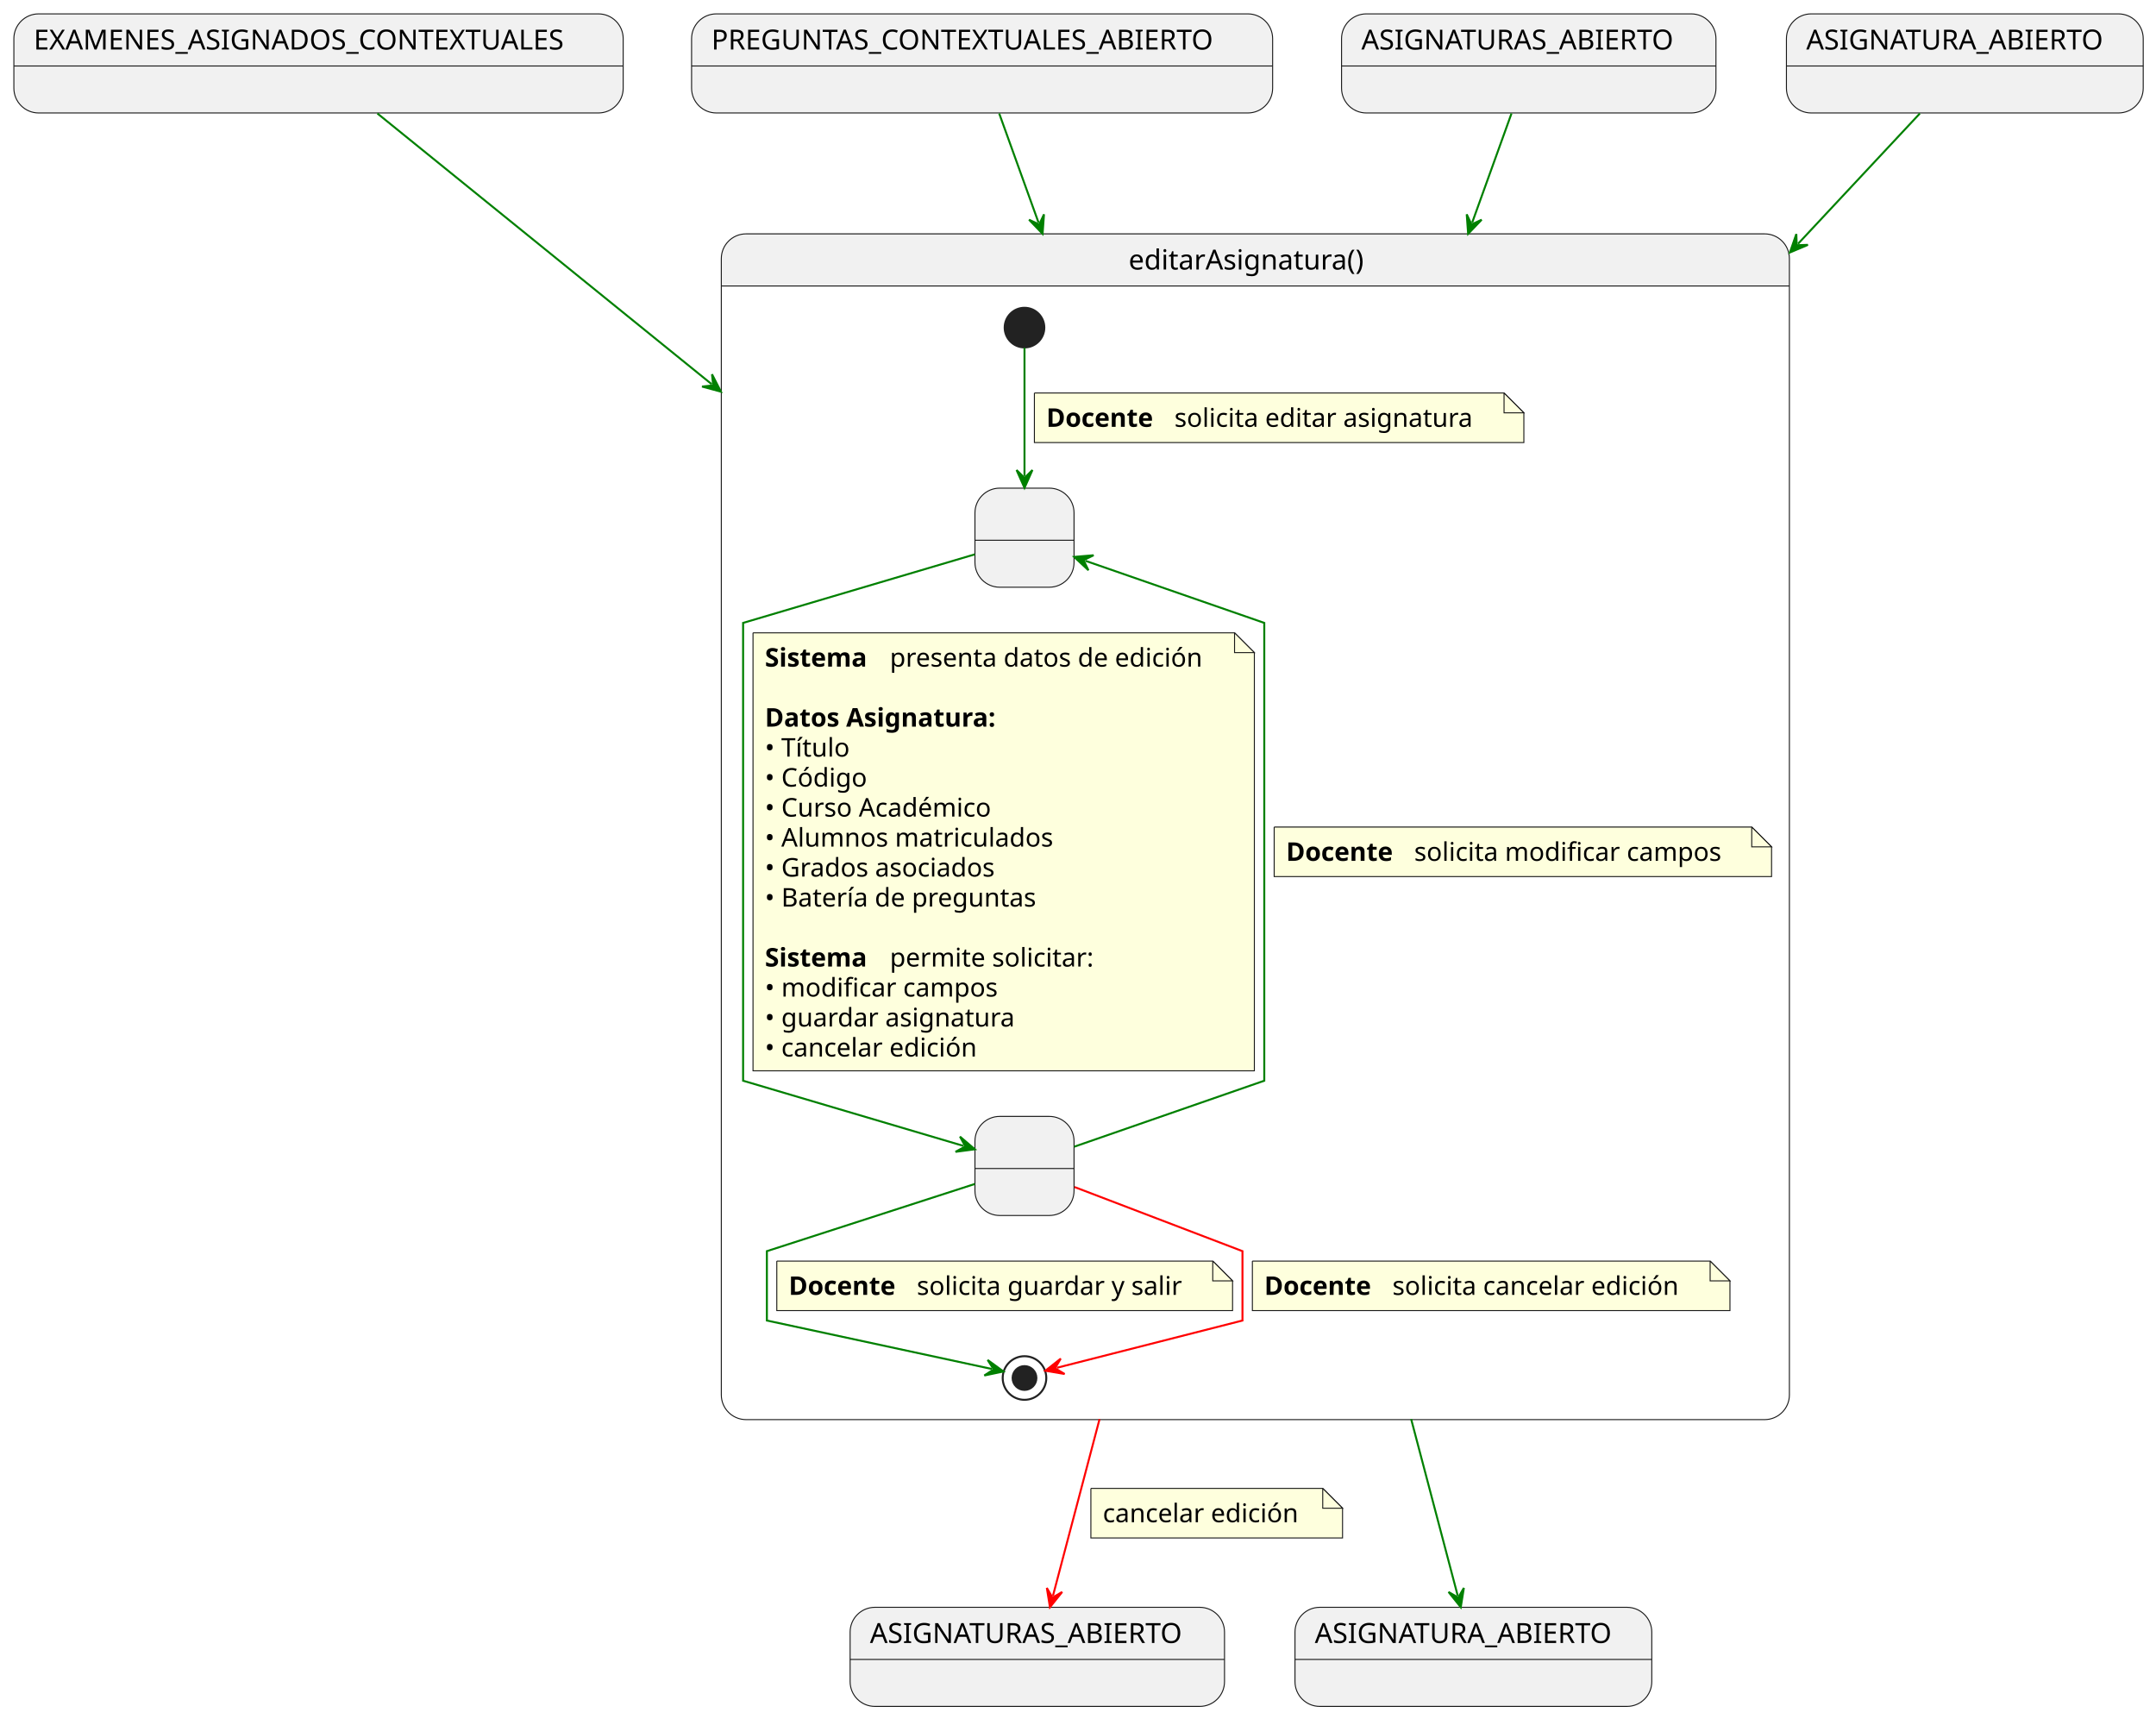
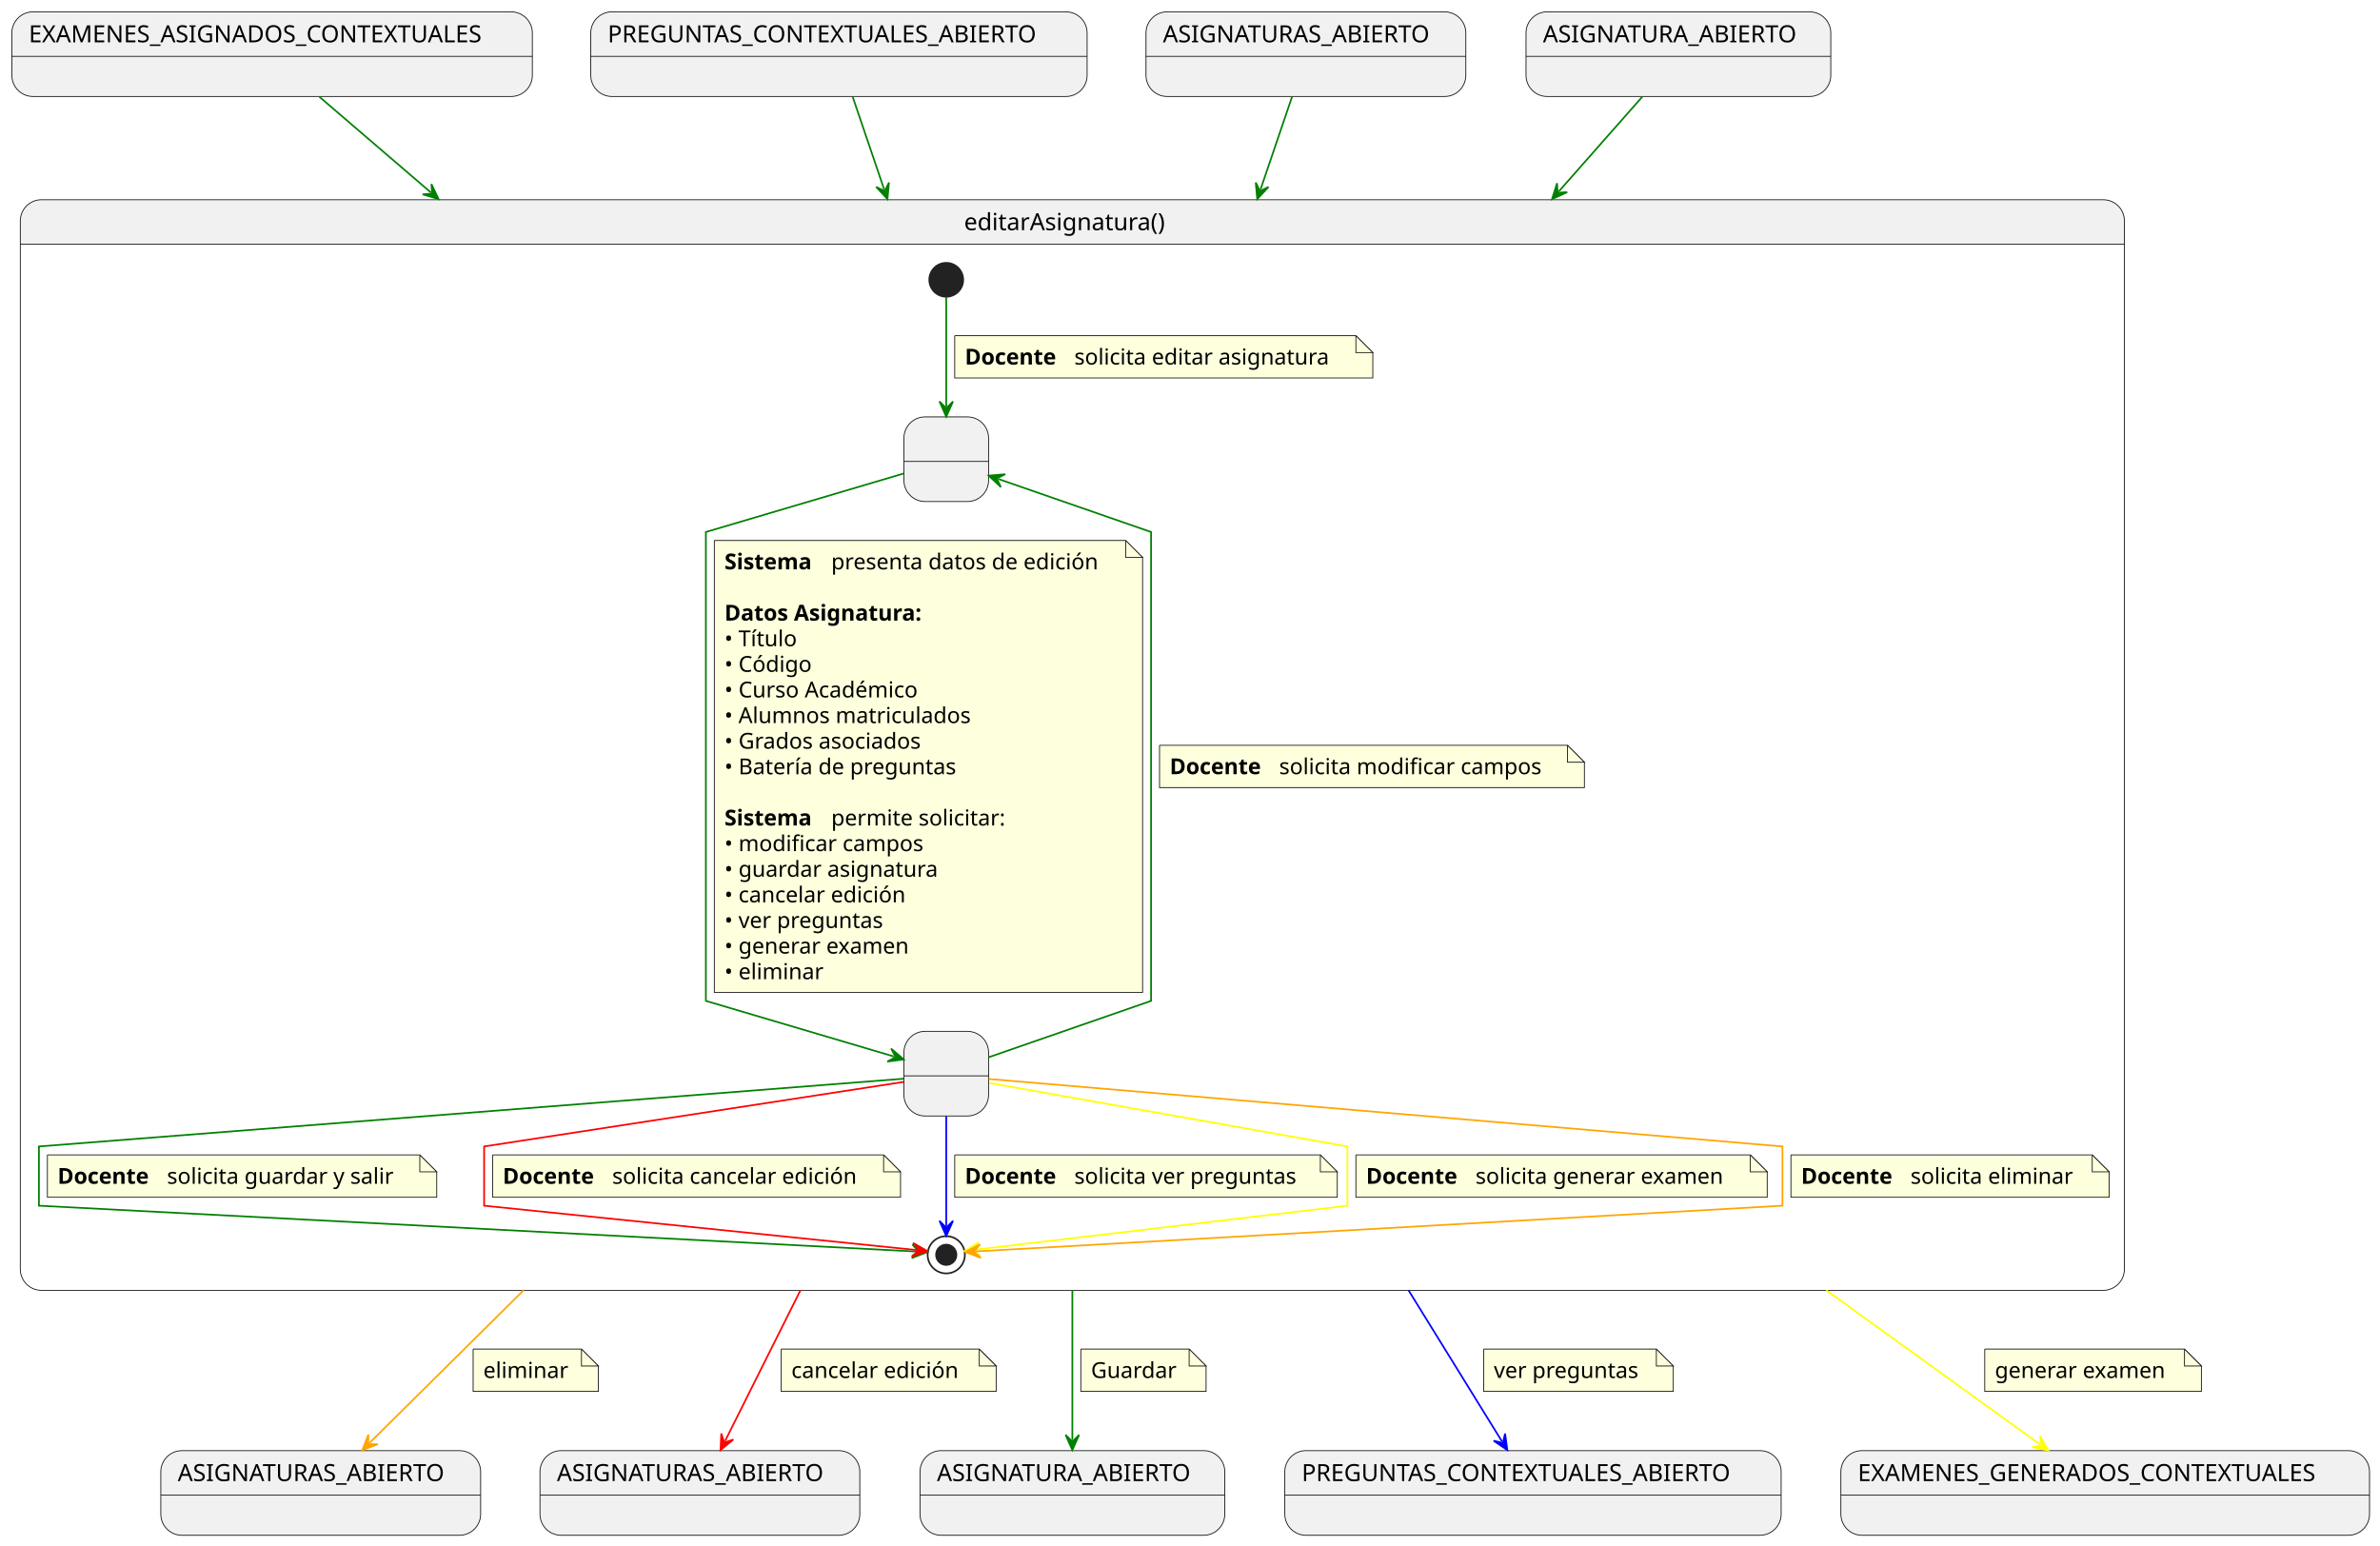
- <svg xmlns="http://www.w3.org/2000/svg" contentStyleType="text/css" data-diagram-type="STATE" height="867px" preserveAspectRatio="none" style="width:1088px;height:867px;background:#FFFFFF;" version="1.1" viewBox="0 0 1088 867" width="1088px" zoomAndPan="magnify">
+ <svg xmlns="http://www.w3.org/2000/svg" contentStyleType="text/css" data-diagram-type="STATE" height="913px" preserveAspectRatio="none" style="width:1406px;height:913px;background:#FFFFFF;" version="1.1" viewBox="0 0 1406 913" width="1406px" zoomAndPan="magnify">
  <defs />
  <g>
    <g id="EXAMENES_ASIGNADOS_CONTEXTUALES">
      <rect fill="#F1F1F1" height="50" rx="12.5" ry="12.5" style="stroke:#181818;stroke-width:0.5;" width="307.485" x="7" y="7" />
      <line style="stroke:#181818;stroke-width:0.5;" x1="7" x2="314.485" y1="33.297" y2="33.297" />
      <text fill="#000000" font-family="sans-serif" font-size="14" lengthAdjust="spacing" textLength="287.485" x="17" y="24.995">EXAMENES_ASIGNADOS_CONTEXTUALES</text>
    </g>
    <g id="PREGUNTAS_CONTEXTUALES_ABIERTO">
      <rect fill="#F1F1F1" height="50" rx="12.5" ry="12.5" style="stroke:#181818;stroke-width:0.5;" width="293.219" x="349" y="7" />
      <line style="stroke:#181818;stroke-width:0.5;" x1="349" x2="642.219" y1="33.297" y2="33.297" />
      <text fill="#000000" font-family="sans-serif" font-size="14" lengthAdjust="spacing" textLength="273.219" x="359" y="24.995">PREGUNTAS_CONTEXTUALES_ABIERTO</text>
    </g>
    <g id="ASIGNATURAS_ABIERTO">
      <rect fill="#F1F1F1" height="50" rx="12.5" ry="12.5" style="stroke:#181818;stroke-width:0.5;" width="188.936" x="677" y="7" />
      <line style="stroke:#181818;stroke-width:0.5;" x1="677" x2="865.937" y1="33.297" y2="33.297" />
      <text fill="#000000" font-family="sans-serif" font-size="14" lengthAdjust="spacing" textLength="168.936" x="687" y="24.995">ASIGNATURAS_ABIERTO</text>
    </g>
+     <g id="ASIGNATURAS_ABIERTO1">
+       <rect fill="#F1F1F1" height="50" rx="12.5" ry="12.5" style="stroke:#181818;stroke-width:0.5;" width="188.936" x="95" y="857" />
+       <line style="stroke:#181818;stroke-width:0.5;" x1="95" x2="283.937" y1="883.297" y2="883.297" />
+       <text fill="#000000" font-family="sans-serif" font-size="14" lengthAdjust="spacing" textLength="168.936" x="105" y="874.995">ASIGNATURAS_ABIERTO</text>
+     </g>
    <g id="ASIGNATURA_ABIERTO">
      <rect fill="#F1F1F1" height="50" rx="12.5" ry="12.5" style="stroke:#181818;stroke-width:0.5;" width="180.05" x="901.5" y="7" />
      <line style="stroke:#181818;stroke-width:0.5;" x1="901.5" x2="1081.55" y1="33.297" y2="33.297" />
      <text fill="#000000" font-family="sans-serif" font-size="14" lengthAdjust="spacing" textLength="160.05" x="911.5" y="24.995">ASIGNATURA_ABIERTO</text>
    </g>
    <g id="ASIGNATURAS_ABIERTO2">
-       <rect fill="#F1F1F1" height="50" rx="12.5" ry="12.5" style="stroke:#181818;stroke-width:0.5;" width="188.936" x="429" y="811" />
-       <line style="stroke:#181818;stroke-width:0.5;" x1="429" x2="617.937" y1="837.297" y2="837.297" />
-       <text fill="#000000" font-family="sans-serif" font-size="14" lengthAdjust="spacing" textLength="168.936" x="439" y="828.995">ASIGNATURAS_ABIERTO</text>
+       <rect fill="#F1F1F1" height="50" rx="12.5" ry="12.5" style="stroke:#181818;stroke-width:0.5;" width="188.936" x="319" y="857" />
+       <line style="stroke:#181818;stroke-width:0.5;" x1="319" x2="507.937" y1="883.297" y2="883.297" />
+       <text fill="#000000" font-family="sans-serif" font-size="14" lengthAdjust="spacing" textLength="168.936" x="329" y="874.995">ASIGNATURAS_ABIERTO</text>
    </g>
    <g id="ASIGNATURA_ABIERTO2">
-       <rect fill="#F1F1F1" height="50" rx="12.5" ry="12.5" style="stroke:#181818;stroke-width:0.5;" width="180.05" x="653.5" y="811" />
-       <line style="stroke:#181818;stroke-width:0.5;" x1="653.5" x2="833.55" y1="837.297" y2="837.297" />
-       <text fill="#000000" font-family="sans-serif" font-size="14" lengthAdjust="spacing" textLength="160.05" x="663.5" y="828.995">ASIGNATURA_ABIERTO</text>
+       <rect fill="#F1F1F1" height="50" rx="12.5" ry="12.5" style="stroke:#181818;stroke-width:0.5;" width="180.05" x="543.5" y="857" />
+       <line style="stroke:#181818;stroke-width:0.5;" x1="543.5" x2="723.55" y1="883.297" y2="883.297" />
+       <text fill="#000000" font-family="sans-serif" font-size="14" lengthAdjust="spacing" textLength="160.05" x="553.5" y="874.995">ASIGNATURA_ABIERTO</text>
    </g>
-     <path d="M376.5,118 L890.5,118 A12.5,12.5 0 0 1 903,130.5 L903,144.297 L364,144.297 L364,130.5 A12.5,12.5 0 0 1 376.5,118" fill="#F1F1F1" />
-     <rect fill="none" height="598.297" rx="12.5" ry="12.5" style="stroke:#181818;stroke-width:0.5;" width="539" x="364" y="118" />
-     <line style="stroke:#181818;stroke-width:0.5;" x1="364" x2="903" y1="144.297" y2="144.297" />
+     <g id="PREGUNTAS_CONTEXTUALES_ABIERTO1">
+       <rect fill="#F1F1F1" height="50" rx="12.5" ry="12.5" style="stroke:#181818;stroke-width:0.5;" width="293.219" x="759" y="857" />
+       <line style="stroke:#181818;stroke-width:0.5;" x1="759" x2="1052.219" y1="883.297" y2="883.297" />
+       <text fill="#000000" font-family="sans-serif" font-size="14" lengthAdjust="spacing" textLength="273.219" x="769" y="874.995">PREGUNTAS_CONTEXTUALES_ABIERTO</text>
+     </g>
+     <path d="M24.5,118 L1242.5,118 A12.5,12.5 0 0 1 1255,130.5 L1255,144.297 L12,144.297 L12,130.5 A12.5,12.5 0 0 1 24.5,118" fill="#F1F1F1" />
+     <rect fill="none" height="644.297" rx="12.5" ry="12.5" style="stroke:#181818;stroke-width:0.5;" width="1243" x="12" y="118" />
+     <line style="stroke:#181818;stroke-width:0.5;" x1="12" x2="1255" y1="144.297" y2="144.297" />
    <text fill="#000000" font-family="sans-serif" font-size="14" lengthAdjust="spacing" textLength="127.935" x="569.533" y="135.995">editarAsignatura()</text>
    <g id="editarAsignatura.EditandoDatos">
-       <rect fill="#F1F1F1" height="50" rx="12.5" ry="12.5" style="stroke:#181818;stroke-width:0.5;" width="50" x="492" y="246.297" />
-       <line style="stroke:#181818;stroke-width:0.5;" x1="492" x2="542" y1="272.594" y2="272.594" />
-       <text fill="#000000" font-family="sans-serif" font-size="14" lengthAdjust="spacing" textLength="4.45" x="514.775" y="264.292"> </text>
+       <rect fill="#F1F1F1" height="50" rx="12.5" ry="12.5" style="stroke:#181818;stroke-width:0.5;" width="50" x="534" y="246.297" />
+       <line style="stroke:#181818;stroke-width:0.5;" x1="534" x2="584" y1="272.594" y2="272.594" />
+       <text fill="#000000" font-family="sans-serif" font-size="14" lengthAdjust="spacing" textLength="4.45" x="556.775" y="264.292"> </text>
    </g>
    <g id="editarAsignatura.GuardandoDatos">
-       <rect fill="#F1F1F1" height="50" rx="12.5" ry="12.5" style="stroke:#181818;stroke-width:0.5;" width="50" x="492" y="563.297" />
-       <line style="stroke:#181818;stroke-width:0.5;" x1="492" x2="542" y1="589.594" y2="589.594" />
-       <text fill="#000000" font-family="sans-serif" font-size="14" lengthAdjust="spacing" textLength="4.45" x="514.775" y="581.292"> </text>
+       <rect fill="#F1F1F1" height="50" rx="12.5" ry="12.5" style="stroke:#181818;stroke-width:0.5;" width="50" x="534" y="609.297" />
+       <line style="stroke:#181818;stroke-width:0.5;" x1="534" x2="584" y1="635.594" y2="635.594" />
+       <text fill="#000000" font-family="sans-serif" font-size="14" lengthAdjust="spacing" textLength="4.45" x="556.775" y="627.292"> </text>
    </g>
-     <ellipse cx="517" cy="165.297" fill="#222222" rx="10" ry="10" style="stroke:#222222;stroke-width:1;" />
-     <ellipse cx="517" cy="695.297" fill="none" rx="11" ry="11" style="stroke:#222222;stroke-width:1;" />
-     <ellipse cx="517" cy="695.297" fill="#222222" rx="6" ry="6" style="stroke:#222222;stroke-width:1;" />
-     <g class="link" data-entity-1=".start.editarAsignatura" data-entity-2="EditandoDatos" data-source-line="20" data-uid="lnk7" id="link_.start.editarAsignatura_EditandoDatos">
-       <path d="M517,175.527 C517,191.237 517,217.657 517,240.167" fill="none" id="*start*editarAsignatura-to-EditandoDatos" style="stroke:#008000;stroke-width:1;" />
-       <polygon fill="#008000" points="517,246.167,521,237.167,517,241.167,513,237.167,517,246.167" style="stroke:#008000;stroke-width:1;" />
-       <path d="M522,198.297 L522,223.297 L769,223.297 L769,208.297 L759,198.297 L522,198.297" fill="#FEFFDD" style="stroke:#181818;stroke-width:0.5;" />
-       <path d="M759,198.297 L759,208.297 L769,208.297 L759,198.297" fill="#FEFFDD" style="stroke:#181818;stroke-width:0.5;" />
-       <text fill="#000000" font-family="sans-serif" font-size="13" font-weight="bold" lengthAdjust="spacing" textLength="60.531" x="528" y="215.364">Docente</text>
-       <text fill="#000000" font-family="sans-serif" font-size="13" lengthAdjust="spacing" textLength="161.764" x="592.664" y="215.364">solicita editar asignatura</text>
+     <ellipse cx="559" cy="165.297" fill="#222222" rx="10" ry="10" style="stroke:#222222;stroke-width:1;" />
+     <ellipse cx="559" cy="741.297" fill="none" rx="11" ry="11" style="stroke:#222222;stroke-width:1;" />
+     <ellipse cx="559" cy="741.297" fill="#222222" rx="6" ry="6" style="stroke:#222222;stroke-width:1;" />
+     <g class="link" data-entity-1=".start.editarAsignatura" data-entity-2="EditandoDatos" data-source-line="22" data-uid="lnk7" id="link_.start.editarAsignatura_EditandoDatos">
+       <path d="M559,175.527 C559,191.237 559,217.657 559,240.167" fill="none" id="*start*editarAsignatura-to-EditandoDatos" style="stroke:#008000;stroke-width:1;" />
+       <polygon fill="#008000" points="559,246.167,563,237.167,559,241.167,555,237.167,559,246.167" style="stroke:#008000;stroke-width:1;" />
+       <path d="M564,198.297 L564,223.297 L811,223.297 L811,208.297 L801,198.297 L564,198.297" fill="#FEFFDD" style="stroke:#181818;stroke-width:0.5;" />
+       <path d="M801,198.297 L801,208.297 L811,208.297 L801,198.297" fill="#FEFFDD" style="stroke:#181818;stroke-width:0.5;" />
+       <text fill="#000000" font-family="sans-serif" font-size="13" font-weight="bold" lengthAdjust="spacing" textLength="60.531" x="570" y="215.364">Docente</text>
+       <text fill="#000000" font-family="sans-serif" font-size="13" lengthAdjust="spacing" textLength="161.764" x="634.664" y="215.364">solicita editar asignatura</text>
    </g>
-     <g class="link" data-entity-1="EditandoDatos" data-entity-2="GuardandoDatos" data-source-line="25" data-uid="lnk8" id="link_EditandoDatos_GuardandoDatos">
-       <path d="M491.94,279.707 C451.17,291.767 375,314.297 375,314.297 C375,314.297 375,545.297 375,545.297 C375,545.297 445.416,566.125 486.186,578.185" fill="none" id="EditandoDatos-to-GuardandoDatos" style="stroke:#008000;stroke-width:1;" />
-       <polygon fill="#008000" points="491.94,579.887,484.444,573.498,487.145,578.469,482.175,581.17,491.94,579.887" style="stroke:#008000;stroke-width:1;" />
-       <path d="M380,319.297 L380,540.297 L633,540.297 L633,329.297 L623,319.297 L380,319.297" fill="#FEFFDD" style="stroke:#181818;stroke-width:0.5;" />
-       <path d="M623,319.297 L623,329.297 L633,329.297 L623,319.297" fill="#FEFFDD" style="stroke:#181818;stroke-width:0.5;" />
-       <text fill="#000000" font-family="sans-serif" font-size="13" font-weight="bold" lengthAdjust="spacing" textLength="58.906" x="386" y="336.364">Sistema</text>
-       <text fill="#000000" font-family="sans-serif" font-size="13" lengthAdjust="spacing" textLength="169.171" x="449.039" y="336.364">presenta datos de edición</text>
-       <text fill="#000000" font-family="sans-serif" font-size="13" lengthAdjust="spacing" textLength="4.132" x="386" y="351.497"> </text>
-       <text fill="#000000" font-family="sans-serif" font-size="13" font-weight="bold" lengthAdjust="spacing" textLength="132.412" x="386" y="366.629">Datos Asignatura:</text>
-       <text fill="#000000" font-family="sans-serif" font-size="13" lengthAdjust="spacing" textLength="48.255" x="386" y="381.762">• Título</text>
-       <text fill="#000000" font-family="sans-serif" font-size="13" lengthAdjust="spacing" textLength="56.9" x="386" y="396.895">• Código</text>
-       <text fill="#000000" font-family="sans-serif" font-size="13" lengthAdjust="spacing" textLength="124.954" x="386" y="412.028">• Curso Académico</text>
-       <text fill="#000000" font-family="sans-serif" font-size="13" lengthAdjust="spacing" textLength="156.933" x="386" y="427.161">• Alumnos matriculados</text>
-       <text fill="#000000" font-family="sans-serif" font-size="13" lengthAdjust="spacing" textLength="126.693" x="386" y="442.293">• Grados asociados</text>
-       <text fill="#000000" font-family="sans-serif" font-size="13" lengthAdjust="spacing" textLength="149.379" x="386" y="457.426">• Batería de preguntas</text>
-       <text fill="#000000" font-family="sans-serif" font-size="13" lengthAdjust="spacing" textLength="4.132" x="386" y="472.559"> </text>
-       <text fill="#000000" font-family="sans-serif" font-size="13" font-weight="bold" lengthAdjust="spacing" textLength="58.906" x="386" y="487.692">Sistema</text>
-       <text fill="#000000" font-family="sans-serif" font-size="13" lengthAdjust="spacing" textLength="110.595" x="449.039" y="487.692">permite solicitar:</text>
-       <text fill="#000000" font-family="sans-serif" font-size="13" lengthAdjust="spacing" textLength="127.816" x="386" y="502.825">• modificar campos</text>
-       <text fill="#000000" font-family="sans-serif" font-size="13" lengthAdjust="spacing" textLength="136.754" x="386" y="517.957">• guardar asignatura</text>
-       <text fill="#000000" font-family="sans-serif" font-size="13" lengthAdjust="spacing" textLength="118.168" x="386" y="533.09">• cancelar edición</text>
+     <g class="link" data-entity-1="EditandoDatos" data-entity-2="GuardandoDatos" data-source-line="27" data-uid="lnk8" id="link_EditandoDatos_GuardandoDatos">
+       <path d="M533.94,279.707 C493.17,291.767 417,314.297 417,314.297 C417,314.297 417,591.297 417,591.297 C417,591.297 487.416,612.125 528.186,624.185" fill="none" id="EditandoDatos-to-GuardandoDatos" style="stroke:#008000;stroke-width:1;" />
+       <polygon fill="#008000" points="533.94,625.887,526.444,619.498,529.145,624.469,524.175,627.17,533.94,625.887" style="stroke:#008000;stroke-width:1;" />
+       <path d="M422,319.297 L422,586.297 L675,586.297 L675,329.297 L665,319.297 L422,319.297" fill="#FEFFDD" style="stroke:#181818;stroke-width:0.5;" />
+       <path d="M665,319.297 L665,329.297 L675,329.297 L665,319.297" fill="#FEFFDD" style="stroke:#181818;stroke-width:0.5;" />
+       <text fill="#000000" font-family="sans-serif" font-size="13" font-weight="bold" lengthAdjust="spacing" textLength="58.906" x="428" y="336.364">Sistema</text>
+       <text fill="#000000" font-family="sans-serif" font-size="13" lengthAdjust="spacing" textLength="169.171" x="491.039" y="336.364">presenta datos de edición</text>
+       <text fill="#000000" font-family="sans-serif" font-size="13" lengthAdjust="spacing" textLength="4.132" x="428" y="351.497"> </text>
+       <text fill="#000000" font-family="sans-serif" font-size="13" font-weight="bold" lengthAdjust="spacing" textLength="132.412" x="428" y="366.629">Datos Asignatura:</text>
+       <text fill="#000000" font-family="sans-serif" font-size="13" lengthAdjust="spacing" textLength="48.255" x="428" y="381.762">• Título</text>
+       <text fill="#000000" font-family="sans-serif" font-size="13" lengthAdjust="spacing" textLength="56.9" x="428" y="396.895">• Código</text>
+       <text fill="#000000" font-family="sans-serif" font-size="13" lengthAdjust="spacing" textLength="124.954" x="428" y="412.028">• Curso Académico</text>
+       <text fill="#000000" font-family="sans-serif" font-size="13" lengthAdjust="spacing" textLength="156.933" x="428" y="427.161">• Alumnos matriculados</text>
+       <text fill="#000000" font-family="sans-serif" font-size="13" lengthAdjust="spacing" textLength="126.693" x="428" y="442.293">• Grados asociados</text>
+       <text fill="#000000" font-family="sans-serif" font-size="13" lengthAdjust="spacing" textLength="149.379" x="428" y="457.426">• Batería de preguntas</text>
+       <text fill="#000000" font-family="sans-serif" font-size="13" lengthAdjust="spacing" textLength="4.132" x="428" y="472.559"> </text>
+       <text fill="#000000" font-family="sans-serif" font-size="13" font-weight="bold" lengthAdjust="spacing" textLength="58.906" x="428" y="487.692">Sistema</text>
+       <text fill="#000000" font-family="sans-serif" font-size="13" lengthAdjust="spacing" textLength="110.595" x="491.039" y="487.692">permite solicitar:</text>
+       <text fill="#000000" font-family="sans-serif" font-size="13" lengthAdjust="spacing" textLength="127.816" x="428" y="502.825">• modificar campos</text>
+       <text fill="#000000" font-family="sans-serif" font-size="13" lengthAdjust="spacing" textLength="136.754" x="428" y="517.957">• guardar asignatura</text>
+       <text fill="#000000" font-family="sans-serif" font-size="13" lengthAdjust="spacing" textLength="118.168" x="428" y="533.09">• cancelar edición</text>
+       <text fill="#000000" font-family="sans-serif" font-size="13" lengthAdjust="spacing" textLength="103.13" x="428" y="548.223">• ver preguntas</text>
+       <text fill="#000000" font-family="sans-serif" font-size="13" lengthAdjust="spacing" textLength="119.634" x="428" y="563.356">• generar examen</text>
+       <text fill="#000000" font-family="sans-serif" font-size="13" lengthAdjust="spacing" textLength="64.848" x="428" y="578.489">• eliminar</text>
    </g>
-     <g class="link" data-entity-1="GuardandoDatos" data-entity-2="EditandoDatos" data-source-line="43" data-uid="lnk9" id="link_GuardandoDatos_EditandoDatos">
-       <path d="M542.07,578.597 C577.51,566.297 638,545.297 638,545.297 C638,545.297 638,314.297 638,314.297 C638,314.297 583.178,295.264 547.738,282.964" fill="none" id="GuardandoDatos-to-EditandoDatos" style="stroke:#008000;stroke-width:1;" />
-       <polygon fill="#008000" points="542.07,280.997,549.261,287.727,546.794,282.636,551.884,280.169,542.07,280.997" style="stroke:#008000;stroke-width:1;" />
-       <path d="M643,417.297 L643,442.297 L894,442.297 L894,427.297 L884,417.297 L643,417.297" fill="#FEFFDD" style="stroke:#181818;stroke-width:0.5;" />
-       <path d="M884,417.297 L884,427.297 L894,427.297 L884,417.297" fill="#FEFFDD" style="stroke:#181818;stroke-width:0.5;" />
-       <text fill="#000000" font-family="sans-serif" font-size="13" font-weight="bold" lengthAdjust="spacing" textLength="60.531" x="649" y="434.364">Docente</text>
-       <text fill="#000000" font-family="sans-serif" font-size="13" lengthAdjust="spacing" textLength="165.921" x="713.664" y="434.364">solicita modificar campos</text>
+     <g class="link" data-entity-1="GuardandoDatos" data-entity-2="EditandoDatos" data-source-line="48" data-uid="lnk9" id="link_GuardandoDatos_EditandoDatos">
+       <path d="M584.07,624.597 C619.51,612.297 680,591.297 680,591.297 C680,591.297 680,314.297 680,314.297 C680,314.297 625.178,295.264 589.738,282.964" fill="none" id="GuardandoDatos-to-EditandoDatos" style="stroke:#008000;stroke-width:1;" />
+       <polygon fill="#008000" points="584.07,280.997,591.261,287.727,588.794,282.636,593.884,280.169,584.07,280.997" style="stroke:#008000;stroke-width:1;" />
+       <path d="M685,440.297 L685,465.297 L936,465.297 L936,450.297 L926,440.297 L685,440.297" fill="#FEFFDD" style="stroke:#181818;stroke-width:0.5;" />
+       <path d="M926,440.297 L926,450.297 L936,450.297 L926,440.297" fill="#FEFFDD" style="stroke:#181818;stroke-width:0.5;" />
+       <text fill="#000000" font-family="sans-serif" font-size="13" font-weight="bold" lengthAdjust="spacing" textLength="60.531" x="691" y="457.364">Docente</text>
+       <text fill="#000000" font-family="sans-serif" font-size="13" lengthAdjust="spacing" textLength="165.921" x="755.664" y="457.364">solicita modificar campos</text>
    </g>
-     <g class="link" data-entity-1="GuardandoDatos" data-entity-2=".end.editarAsignatura" data-source-line="48" data-uid="lnk11" id="link_GuardandoDatos_.end.editarAsignatura">
-       <path d="M491.93,597.397 C454.16,609.597 387,631.297 387,631.297 C387,631.297 387,666.297 387,666.297 C387,666.297 469.445,684.053 500.495,690.743" fill="none" id="GuardandoDatos-to-*end*editarAsignatura" style="stroke:#008000;stroke-width:1;" />
-       <polygon fill="#008000" points="506.36,692.007,498.404,686.201,501.472,690.954,496.719,694.021,506.36,692.007" style="stroke:#008000;stroke-width:1;" />
-       <path d="M392,636.297 L392,661.297 L622,661.297 L622,646.297 L612,636.297 L392,636.297" fill="#FEFFDD" style="stroke:#181818;stroke-width:0.5;" />
-       <path d="M612,636.297 L612,646.297 L622,646.297 L612,636.297" fill="#FEFFDD" style="stroke:#181818;stroke-width:0.5;" />
-       <text fill="#000000" font-family="sans-serif" font-size="13" font-weight="bold" lengthAdjust="spacing" textLength="60.531" x="398" y="653.364">Docente</text>
-       <text fill="#000000" font-family="sans-serif" font-size="13" lengthAdjust="spacing" textLength="144.536" x="462.664" y="653.364">solicita guardar y salir</text>
+     <g class="link" data-entity-1="GuardandoDatos" data-entity-2=".end.editarAsignatura" data-source-line="53" data-uid="lnk11" id="link_GuardandoDatos_.end.editarAsignatura">
+       <path d="M533.87,637.267 C427.9,645.567 23,677.297 23,677.297 C23,677.297 23,712.297 23,712.297 C23,712.297 464.838,735.373 541.808,739.403" fill="none" id="GuardandoDatos-to-*end*editarAsignatura" style="stroke:#008000;stroke-width:1;" />
+       <polygon fill="#008000" points="547.8,739.717,539.021,735.252,542.807,739.455,538.603,743.241,547.8,739.717" style="stroke:#008000;stroke-width:1;" />
+       <path d="M28,682.297 L28,707.297 L258,707.297 L258,692.297 L248,682.297 L28,682.297" fill="#FEFFDD" style="stroke:#181818;stroke-width:0.5;" />
+       <path d="M248,682.297 L248,692.297 L258,692.297 L248,682.297" fill="#FEFFDD" style="stroke:#181818;stroke-width:0.5;" />
+       <text fill="#000000" font-family="sans-serif" font-size="13" font-weight="bold" lengthAdjust="spacing" textLength="60.531" x="34" y="699.364">Docente</text>
+       <text fill="#000000" font-family="sans-serif" font-size="13" lengthAdjust="spacing" textLength="144.536" x="98.664" y="699.364">solicita guardar y salir</text>
    </g>
-     <g class="link" data-entity-1="GuardandoDatos" data-entity-2=".end.editarAsignatura" data-source-line="53" data-uid="lnk12" id="link_GuardandoDatos_.end.editarAsignatura">
-       <path d="M542.24,598.937 C574.71,611.337 627,631.297 627,631.297 C627,631.297 627,666.297 627,666.297 C627,666.297 560.894,683.126 533.365,690.136" fill="none" id="GuardandoDatos-to-*end*editarAsignatura-1" style="stroke:#FF0000;stroke-width:1;" />
-       <polygon fill="#FF0000" points="527.55,691.617,537.259,693.272,532.395,690.383,535.285,685.52,527.55,691.617" style="stroke:#FF0000;stroke-width:1;" />
-       <path d="M632,636.297 L632,661.297 L873,661.297 L873,646.297 L863,636.297 L632,636.297" fill="#FEFFDD" style="stroke:#181818;stroke-width:0.5;" />
-       <path d="M863,636.297 L863,646.297 L873,646.297 L863,636.297" fill="#FEFFDD" style="stroke:#181818;stroke-width:0.5;" />
-       <text fill="#000000" font-family="sans-serif" font-size="13" font-weight="bold" lengthAdjust="spacing" textLength="60.531" x="638" y="653.364">Docente</text>
-       <text fill="#000000" font-family="sans-serif" font-size="13" lengthAdjust="spacing" textLength="156.273" x="702.664" y="653.364">solicita cancelar edición</text>
+     <g class="link" data-entity-1="GuardandoDatos" data-entity-2=".end.editarAsignatura" data-source-line="58" data-uid="lnk12" id="link_GuardandoDatos_.end.editarAsignatura">
+       <path d="M533.81,639.177 C466.22,649.567 286,677.297 286,677.297 C286,677.297 286,712.297 286,712.297 C286,712.297 490.921,733.314 541.991,738.554" fill="none" id="GuardandoDatos-to-*end*editarAsignatura-1" style="stroke:#FF0000;stroke-width:1;" />
+       <polygon fill="#FF0000" points="547.96,739.167,539.415,734.269,542.986,738.657,538.599,742.227,547.96,739.167" style="stroke:#FF0000;stroke-width:1;" />
+       <path d="M291,682.297 L291,707.297 L532,707.297 L532,692.297 L522,682.297 L291,682.297" fill="#FEFFDD" style="stroke:#181818;stroke-width:0.5;" />
+       <path d="M522,682.297 L522,692.297 L532,692.297 L522,682.297" fill="#FEFFDD" style="stroke:#181818;stroke-width:0.5;" />
+       <text fill="#000000" font-family="sans-serif" font-size="13" font-weight="bold" lengthAdjust="spacing" textLength="60.531" x="297" y="699.364">Docente</text>
+       <text fill="#000000" font-family="sans-serif" font-size="13" lengthAdjust="spacing" textLength="156.273" x="361.664" y="699.364">solicita cancelar edición</text>
    </g>
-     <g class="link" data-entity-1="EXAMENES_ASIGNADOS_CONTEXTUALES" data-entity-2="editarAsignatura" data-source-line="10" data-uid="lnk2" id="link_EXAMENES_ASIGNADOS_CONTEXTUALES_editarAsignatura">
-       <path d="M190.45,57.25 C227.25,87.05 288.867,136.934 359.127,193.834" fill="none" id="EXAMENES_ASIGNADOS_CONTEXTUALES-to-editarAsignatura" style="stroke:#008000;stroke-width:1;" />
-       <polygon fill="#008000" points="363.79,197.61,359.313,188.837,359.904,194.463,354.279,195.054,363.79,197.61" style="stroke:#008000;stroke-width:1;" />
+     <g class="link" data-entity-1="GuardandoDatos" data-entity-2=".end.editarAsignatura" data-source-line="63" data-uid="lnk13" id="link_GuardandoDatos_.end.editarAsignatura">
+       <path d="M559,659.387 C559,681.787 559,708.067 559,724.247" fill="none" id="GuardandoDatos-to-*end*editarAsignatura-2" style="stroke:#0000FF;stroke-width:1;" />
+       <polygon fill="#0000FF" points="559,730.247,563,721.247,559,725.247,555,721.247,559,730.247" style="stroke:#0000FF;stroke-width:1;" />
+       <path d="M564,682.297 L564,707.297 L790,707.297 L790,692.297 L780,682.297 L564,682.297" fill="#FEFFDD" style="stroke:#181818;stroke-width:0.5;" />
+       <path d="M780,682.297 L780,692.297 L790,692.297 L780,682.297" fill="#FEFFDD" style="stroke:#181818;stroke-width:0.5;" />
+       <text fill="#000000" font-family="sans-serif" font-size="13" font-weight="bold" lengthAdjust="spacing" textLength="60.531" x="570" y="699.364">Docente</text>
+       <text fill="#000000" font-family="sans-serif" font-size="13" lengthAdjust="spacing" textLength="141.235" x="634.664" y="699.364">solicita ver preguntas</text>
    </g>
-     <g class="link" data-entity-1="PREGUNTAS_CONTEXTUALES_ABIERTO" data-entity-2="editarAsignatura" data-source-line="11" data-uid="lnk3" id="link_PREGUNTAS_CONTEXTUALES_ABIERTO_editarAsignatura">
-       <path d="M504.24,57.25 C509.66,72.29 515.235,87.776 524.085,112.326" fill="none" id="PREGUNTAS_CONTEXTUALES_ABIERTO-to-editarAsignatura" style="stroke:#008000;stroke-width:1;" />
-       <polygon fill="#008000" points="526.12,117.97,526.831,108.147,524.424,113.266,519.305,110.86,526.12,117.97" style="stroke:#008000;stroke-width:1;" />
+     <g class="link" data-entity-1="GuardandoDatos" data-entity-2=".end.editarAsignatura" data-source-line="68" data-uid="lnk14" id="link_GuardandoDatos_.end.editarAsignatura">
+       <path d="M584.36,639.787 C645.5,650.627 796,677.297 796,677.297 C796,677.297 796,712.297 796,712.297 C796,712.297 622.119,732.844 575.759,738.314" fill="none" id="GuardandoDatos-to-*end*editarAsignatura-3" style="stroke:#FFFF00;stroke-width:1;" />
+       <polygon fill="#FFFF00" points="569.8,739.017,579.207,741.935,574.766,738.431,578.269,733.99,569.8,739.017" style="stroke:#FFFF00;stroke-width:1;" />
+       <path d="M801,682.297 L801,707.297 L1044,707.297 L1044,692.297 L1034,682.297 L801,682.297" fill="#FEFFDD" style="stroke:#181818;stroke-width:0.5;" />
+       <path d="M1034,682.297 L1034,692.297 L1044,692.297 L1034,682.297" fill="#FEFFDD" style="stroke:#181818;stroke-width:0.5;" />
+       <text fill="#000000" font-family="sans-serif" font-size="13" font-weight="bold" lengthAdjust="spacing" textLength="60.531" x="807" y="699.364">Docente</text>
+       <text fill="#000000" font-family="sans-serif" font-size="13" lengthAdjust="spacing" textLength="157.739" x="871.664" y="699.364">solicita generar examen</text>
    </g>
-     <g class="link" data-entity-1="ASIGNATURAS_ABIERTO" data-entity-2="editarAsignatura" data-source-line="12" data-uid="lnk4" id="link_ASIGNATURAS_ABIERTO_editarAsignatura">
-       <path d="M762.76,57.25 C757.34,72.29 751.765,87.776 742.915,112.326" fill="none" id="ASIGNATURAS_ABIERTO-to-editarAsignatura" style="stroke:#008000;stroke-width:1;" />
-       <polygon fill="#008000" points="740.88,117.97,747.695,110.86,742.576,113.266,740.169,108.147,740.88,117.97" style="stroke:#008000;stroke-width:1;" />
+     <g class="link" data-entity-1="GuardandoDatos" data-entity-2=".end.editarAsignatura" data-source-line="73" data-uid="lnk15" id="link_GuardandoDatos_.end.editarAsignatura">
+       <path d="M584.18,637.437 C684.84,645.997 1053,677.297 1053,677.297 C1053,677.297 1053,712.297 1053,712.297 C1053,712.297 649.77,735.147 576.24,739.317" fill="none" id="GuardandoDatos-to-*end*editarAsignatura-4" style="stroke:#FFA500;stroke-width:1;" />
+       <polygon fill="#FFA500" points="570.25,739.657,579.462,743.141,575.242,739.374,579.009,735.154,570.25,739.657" style="stroke:#FFA500;stroke-width:1;" />
+       <path d="M1058,682.297 L1058,707.297 L1246,707.297 L1246,692.297 L1236,682.297 L1058,682.297" fill="#FEFFDD" style="stroke:#181818;stroke-width:0.5;" />
+       <path d="M1236,682.297 L1236,692.297 L1246,692.297 L1236,682.297" fill="#FEFFDD" style="stroke:#181818;stroke-width:0.5;" />
+       <text fill="#000000" font-family="sans-serif" font-size="13" font-weight="bold" lengthAdjust="spacing" textLength="60.531" x="1064" y="699.364">Docente</text>
+       <text fill="#000000" font-family="sans-serif" font-size="13" lengthAdjust="spacing" textLength="102.953" x="1128.664" y="699.364">solicita eliminar</text>
    </g>
-     <g class="link" data-entity-1="ASIGNATURA_ABIERTO" data-entity-2="editarAsignatura" data-source-line="13" data-uid="lnk5" id="link_ASIGNATURA_ABIERTO_editarAsignatura">
-       <path d="M968.83,57.25 C953,74.19 934.067,94.447 907.367,123.007" fill="none" id="ASIGNATURA_ABIERTO-to-editarAsignatura" style="stroke:#008000;stroke-width:1;" />
-       <polygon fill="#008000" points="903.27,127.39,912.338,123.547,906.685,123.737,906.494,118.084,903.27,127.39" style="stroke:#008000;stroke-width:1;" />
+     <g id="EXAMENES_GENERADOS_CONTEXTUALES">
+       <rect fill="#F1F1F1" height="50" rx="12.5" ry="12.5" style="stroke:#181818;stroke-width:0.5;" width="312.312" x="1087.5" y="857" />
+       <line style="stroke:#181818;stroke-width:0.5;" x1="1087.5" x2="1399.812" y1="883.297" y2="883.297" />
+       <text fill="#000000" font-family="sans-serif" font-size="14" lengthAdjust="spacing" textLength="292.312" x="1097.5" y="874.995">EXAMENES_GENERADOS_CONTEXTUALES</text>
    </g>
-     <g class="link" data-entity-1="editarAsignatura" data-entity-2="ASIGNATURA_ABIERTO2" data-source-line="61" data-uid="lnk13" id="link_editarAsignatura_ASIGNATURA_ABIERTO2">
-       <path d="M712.13,716.06 C722.5,755.39 729.961,783.658 735.621,805.138" fill="none" id="editarAsignatura-to-ASIGNATURA_ABIERTO2" style="stroke:#008000;stroke-width:1;" />
-       <polygon fill="#008000" points="737.15,810.94,738.725,801.218,735.876,806.105,730.989,803.256,737.15,810.94" style="stroke:#008000;stroke-width:1;" />
+     <g class="link" data-entity-1="EXAMENES_ASIGNADOS_CONTEXTUALES" data-entity-2="editarAsignatura" data-source-line="12" data-uid="lnk2" id="link_EXAMENES_ASIGNADOS_CONTEXTUALES_editarAsignatura">
+       <path d="M188.67,57.18 C206.07,72.12 225.968,89.191 254.538,113.721" fill="none" id="EXAMENES_ASIGNADOS_CONTEXTUALES-to-editarAsignatura" style="stroke:#008000;stroke-width:1;" />
+       <polygon fill="#008000" points="259.09,117.63,254.867,108.732,255.296,114.373,249.656,114.802,259.09,117.63" style="stroke:#008000;stroke-width:1;" />
    </g>
-     <g class="link" data-entity-1="editarAsignatura" data-entity-2="ASIGNATURAS_ABIERTO2" data-source-line="66" data-uid="lnk14" id="link_editarAsignatura_ASIGNATURAS_ABIERTO2">
-       <path d="M554.87,716.06 C544.5,755.39 537.039,783.658 531.379,805.138" fill="none" id="editarAsignatura-to-ASIGNATURAS_ABIERTO2" style="stroke:#FF0000;stroke-width:1;" />
-       <polygon fill="#FF0000" points="529.85,810.94,536.011,803.256,531.124,806.105,528.275,801.218,529.85,810.94" style="stroke:#FF0000;stroke-width:1;" />
-       <path d="M550.5,751 L550.5,776 L677.5,776 L677.5,761 L667.5,751 L550.5,751" fill="#FEFFDD" style="stroke:#181818;stroke-width:0.5;" />
-       <path d="M667.5,751 L667.5,761 L677.5,761 L667.5,751" fill="#FEFFDD" style="stroke:#181818;stroke-width:0.5;" />
-       <text fill="#000000" font-family="sans-serif" font-size="13" lengthAdjust="spacing" textLength="106.368" x="556.5" y="768.067">cancelar edición</text>
+     <g class="link" data-entity-1="PREGUNTAS_CONTEXTUALES_ABIERTO" data-entity-2="editarAsignatura" data-source-line="13" data-uid="lnk3" id="link_PREGUNTAS_CONTEXTUALES_ABIERTO_editarAsignatura">
+       <path d="M503.72,57.18 C508.8,72.12 513.999,87.419 522.339,111.949" fill="none" id="PREGUNTAS_CONTEXTUALES_ABIERTO-to-editarAsignatura" style="stroke:#008000;stroke-width:1;" />
+       <polygon fill="#008000" points="524.27,117.63,525.16,107.821,522.66,112.896,517.586,110.397,524.27,117.63" style="stroke:#008000;stroke-width:1;" />
+     </g>
+     <g class="link" data-entity-1="ASIGNATURAS_ABIERTO" data-entity-2="editarAsignatura" data-source-line="14" data-uid="lnk4" id="link_ASIGNATURAS_ABIERTO_editarAsignatura">
+       <path d="M763.28,57.18 C758.2,72.12 753.001,87.419 744.661,111.949" fill="none" id="ASIGNATURAS_ABIERTO-to-editarAsignatura" style="stroke:#008000;stroke-width:1;" />
+       <polygon fill="#008000" points="742.73,117.63,749.414,110.397,744.34,112.896,741.84,107.821,742.73,117.63" style="stroke:#008000;stroke-width:1;" />
+     </g>
+     <g class="link" data-entity-1="ASIGNATURA_ABIERTO" data-entity-2="editarAsignatura" data-source-line="15" data-uid="lnk5" id="link_ASIGNATURA_ABIERTO_editarAsignatura">
+       <path d="M970.18,57.18 C957.01,72.12 942.467,88.599 920.847,113.129" fill="none" id="ASIGNATURA_ABIERTO-to-editarAsignatura" style="stroke:#008000;stroke-width:1;" />
+       <polygon fill="#008000" points="916.88,117.63,925.832,113.523,920.186,113.879,919.83,108.233,916.88,117.63" style="stroke:#008000;stroke-width:1;" />
+     </g>
+     <g class="link" data-entity-1="editarAsignatura" data-entity-2="ASIGNATURA_ABIERTO2" data-source-line="79" data-uid="lnk16" id="link_editarAsignatura_ASIGNATURA_ABIERTO2">
+       <path d="M633.5,762.22 C633.5,801.52 633.5,829.31 633.5,850.69" fill="none" id="editarAsignatura-to-ASIGNATURA_ABIERTO2" style="stroke:#008000;stroke-width:1;" />
+       <polygon fill="#008000" points="633.5,856.69,637.5,847.69,633.5,851.69,629.5,847.69,633.5,856.69" style="stroke:#008000;stroke-width:1;" />
+       <path d="M638.5,797 L638.5,822 L712.5,822 L712.5,807 L702.5,797 L638.5,797" fill="#FEFFDD" style="stroke:#181818;stroke-width:0.5;" />
+       <path d="M702.5,797 L702.5,807 L712.5,807 L702.5,797" fill="#FEFFDD" style="stroke:#181818;stroke-width:0.5;" />
+       <text fill="#000000" font-family="sans-serif" font-size="13" lengthAdjust="spacing" textLength="53.187" x="644.5" y="814.067">Guardar</text>
+     </g>
+     <g class="link" data-entity-1="editarAsignatura" data-entity-2="ASIGNATURAS_ABIERTO2" data-source-line="86" data-uid="lnk17" id="link_editarAsignatura_ASIGNATURAS_ABIERTO2">
+       <path d="M472.89,762.22 C453.24,801.52 439.023,829.943 428.333,851.323" fill="none" id="editarAsignatura-to-ASIGNATURAS_ABIERTO2" style="stroke:#FF0000;stroke-width:1;" />
+       <polygon fill="#FF0000" points="425.65,856.69,433.253,850.429,427.886,852.218,426.097,846.851,425.65,856.69" style="stroke:#FF0000;stroke-width:1;" />
+       <path d="M461.5,797 L461.5,822 L588.5,822 L588.5,807 L578.5,797 L461.5,797" fill="#FEFFDD" style="stroke:#181818;stroke-width:0.5;" />
+       <path d="M578.5,797 L578.5,807 L588.5,807 L578.5,797" fill="#FEFFDD" style="stroke:#181818;stroke-width:0.5;" />
+       <text fill="#000000" font-family="sans-serif" font-size="13" lengthAdjust="spacing" textLength="106.368" x="467.5" y="814.067">cancelar edición</text>
+     </g>
+     <g class="link" data-entity-1="editarAsignatura" data-entity-2="EXAMENES_GENERADOS_CONTEXTUALES" data-source-line="91" data-uid="lnk19" id="link_editarAsignatura_EXAMENES_GENERADOS_CONTEXTUALES">
+       <path d="M1078.83,762.22 C1133.5,801.65 1175.604,832.03 1205.234,853.4" fill="none" id="editarAsignatura-to-EXAMENES_GENERADOS_CONTEXTUALES" style="stroke:#FFFF00;stroke-width:1;" />
+       <polygon fill="#FFFF00" points="1210.1,856.91,1205.14,848.401,1206.045,853.985,1200.461,854.89,1210.1,856.91" style="stroke:#FFFF00;stroke-width:1;" />
+       <path d="M1172.5,797 L1172.5,822 L1300.5,822 L1300.5,807 L1290.5,797 L1172.5,797" fill="#FEFFDD" style="stroke:#181818;stroke-width:0.5;" />
+       <path d="M1290.5,797 L1290.5,807 L1300.5,807 L1290.5,797" fill="#FEFFDD" style="stroke:#181818;stroke-width:0.5;" />
+       <text fill="#000000" font-family="sans-serif" font-size="13" lengthAdjust="spacing" textLength="107.834" x="1178.5" y="814.067">generar examen</text>
+     </g>
+     <g class="link" data-entity-1="editarAsignatura" data-entity-2="PREGUNTAS_CONTEXTUALES_ABIERTO1" data-source-line="96" data-uid="lnk20" id="link_editarAsignatura_PREGUNTAS_CONTEXTUALES_ABIERTO1">
+       <path d="M832.07,762.22 C856.37,801.52 874.106,830.206 887.316,851.586" fill="none" id="editarAsignatura-to-PREGUNTAS_CONTEXTUALES_ABIERTO1" style="stroke:#0000FF;stroke-width:1;" />
+       <polygon fill="#0000FF" points="890.47,856.69,889.142,846.931,887.842,852.436,882.337,851.136,890.47,856.69" style="stroke:#0000FF;stroke-width:1;" />
+       <path d="M876.5,797 L876.5,822 L988.5,822 L988.5,807 L978.5,797 L876.5,797" fill="#FEFFDD" style="stroke:#181818;stroke-width:0.5;" />
+       <path d="M978.5,797 L978.5,807 L988.5,807 L978.5,797" fill="#FEFFDD" style="stroke:#181818;stroke-width:0.5;" />
+       <text fill="#000000" font-family="sans-serif" font-size="13" lengthAdjust="spacing" textLength="91.33" x="882.5" y="814.067">ver preguntas</text>
+     </g>
+     <g class="link" data-entity-1="editarAsignatura" data-entity-2="ASIGNATURAS_ABIERTO1" data-source-line="101" data-uid="lnk21" id="link_editarAsignatura_ASIGNATURAS_ABIERTO1">
+       <path d="M309.36,762.22 C269.7,801.52 239.861,831.086 218.291,852.466" fill="none" id="editarAsignatura-to-ASIGNATURAS_ABIERTO1" style="stroke:#FFA500;stroke-width:1;" />
+       <polygon fill="#FFA500" points="214.03,856.69,223.238,853.195,217.581,853.17,217.606,847.513,214.03,856.69" style="stroke:#FFA500;stroke-width:1;" />
+       <path d="M279.5,797 L279.5,822 L353.5,822 L353.5,807 L343.5,797 L279.5,797" fill="#FEFFDD" style="stroke:#181818;stroke-width:0.5;" />
+       <path d="M343.5,797 L343.5,807 L353.5,807 L343.5,797" fill="#FEFFDD" style="stroke:#181818;stroke-width:0.5;" />
+       <text fill="#000000" font-family="sans-serif" font-size="13" lengthAdjust="spacing" textLength="53.047" x="285.5" y="814.067">eliminar</text>
    </g>
  </g>
</svg>
